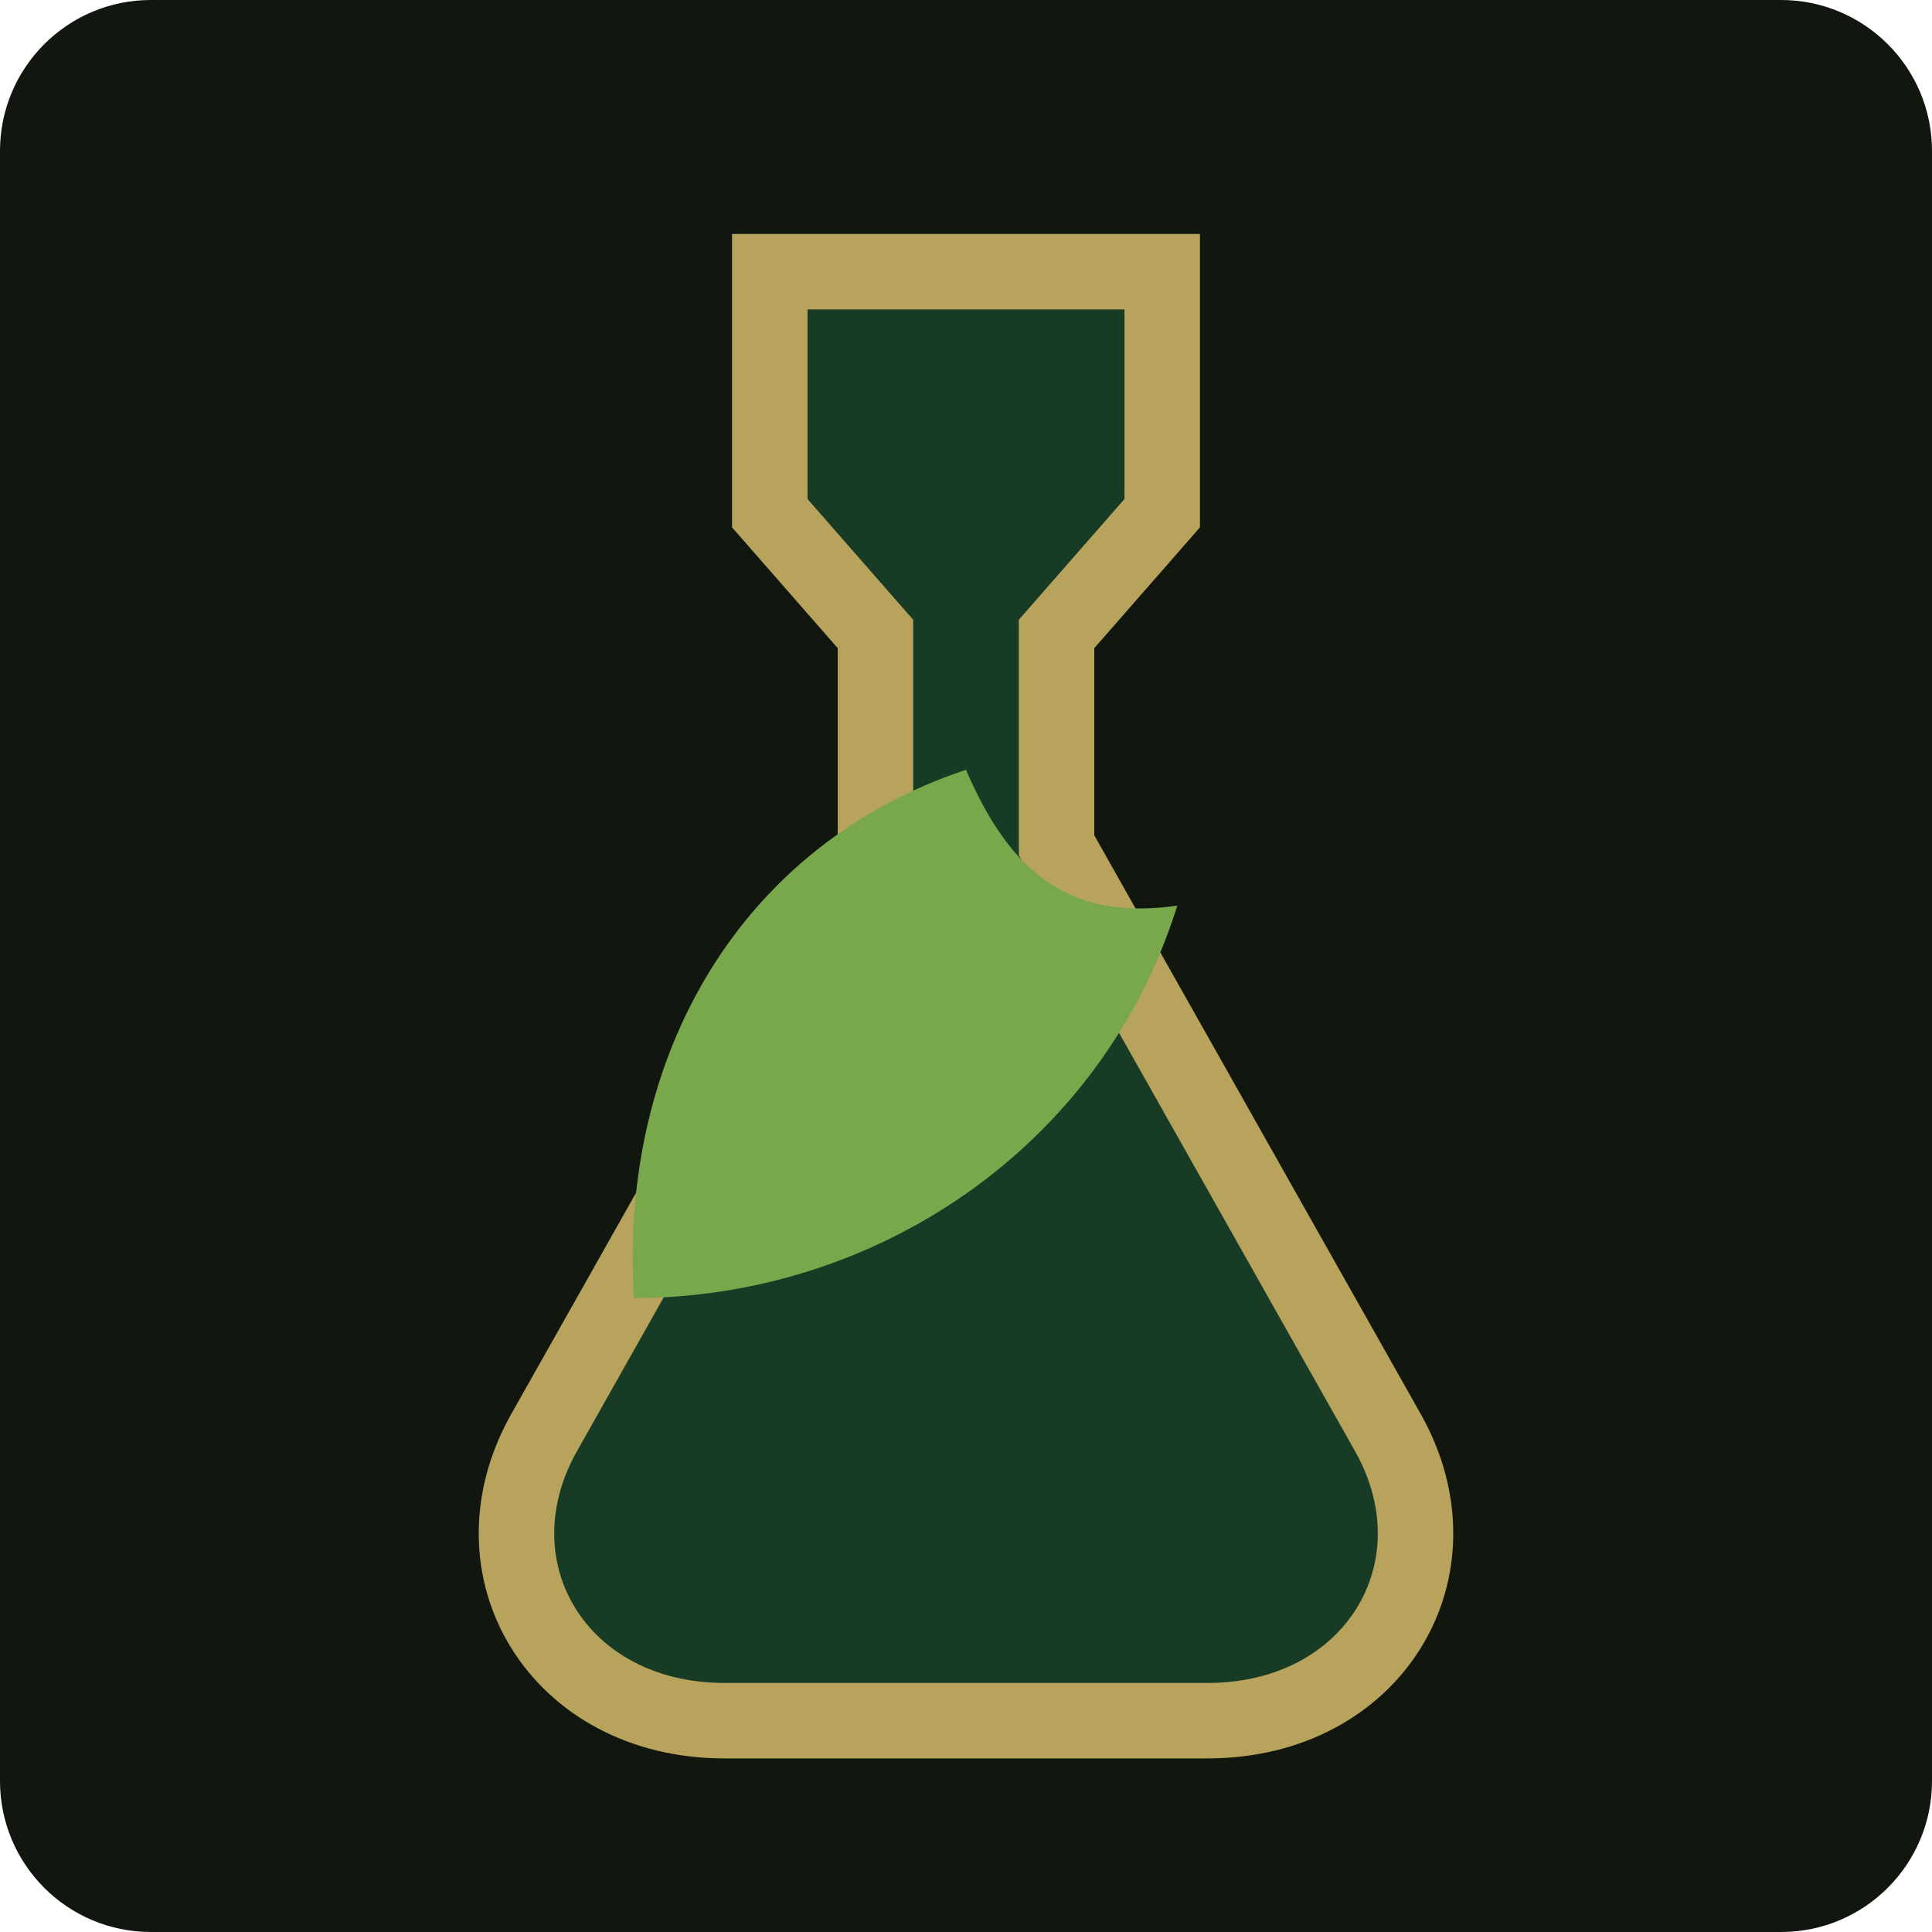
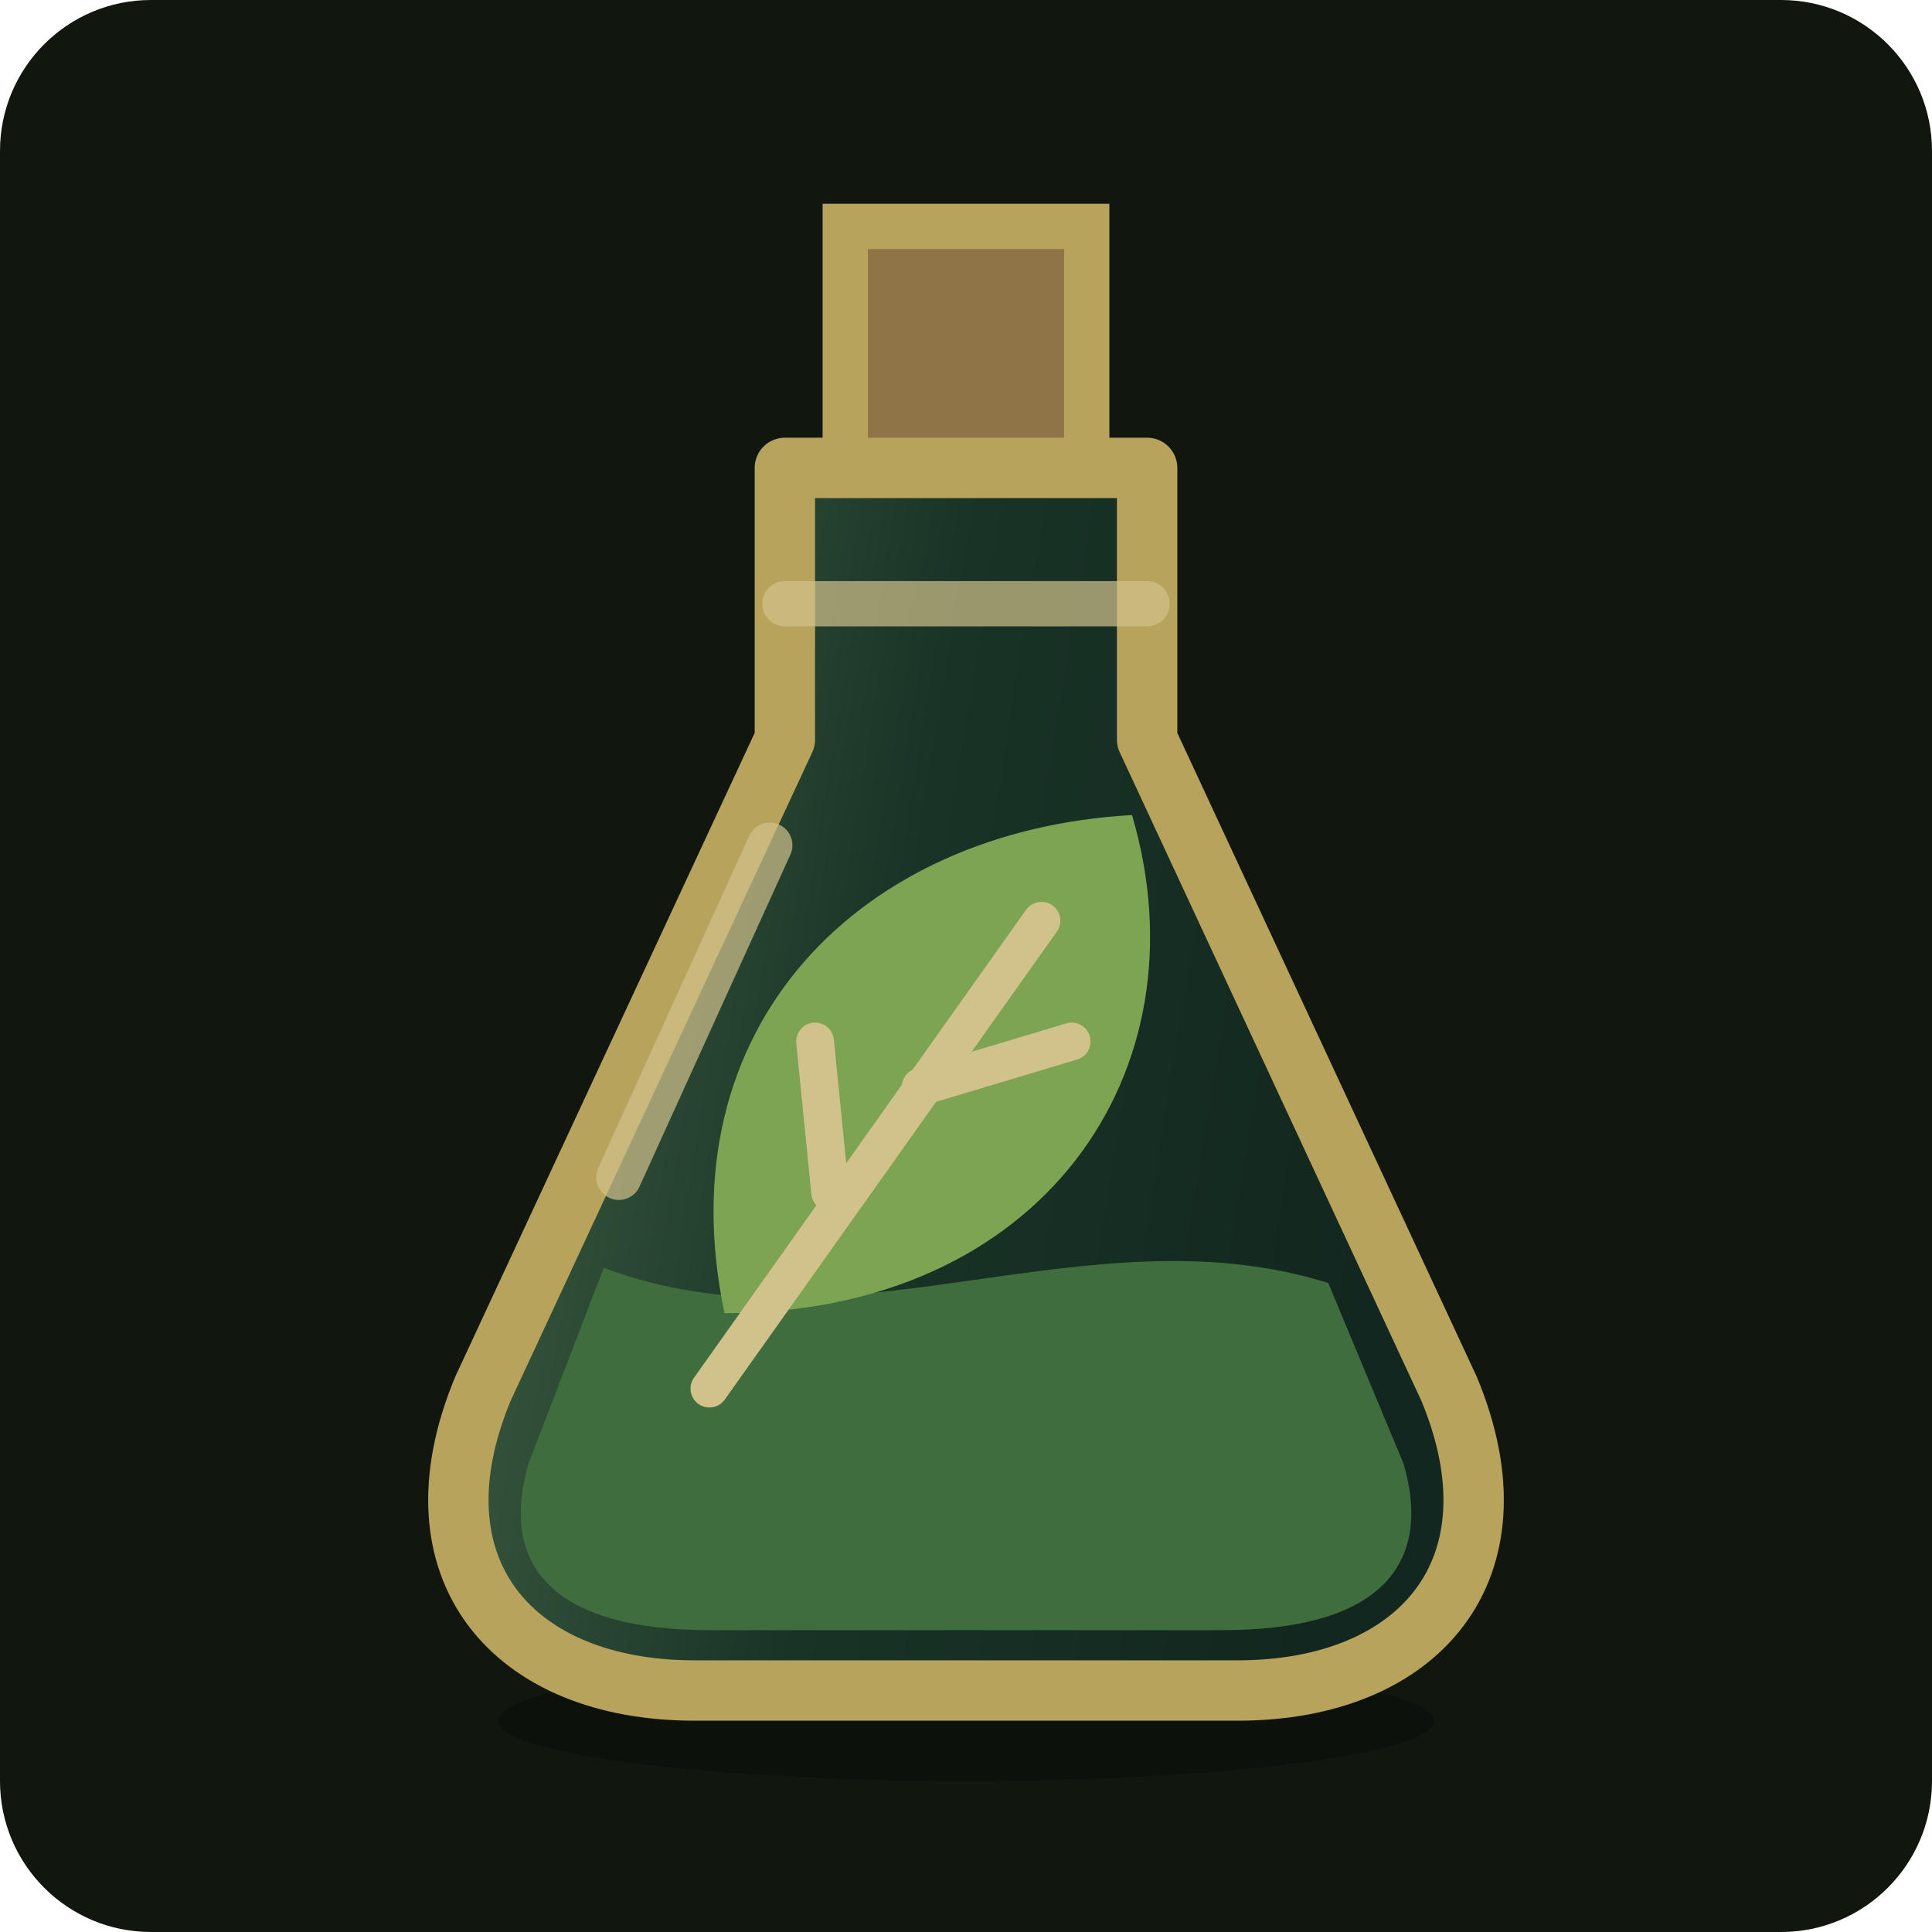
<svg xmlns="http://www.w3.org/2000/svg" width="128" height="128" viewBox="0 0 128 128">
  <rect width="128" height="128" rx="10" fill="#11170f" />
-   <path d="M51 18h26v16l-7 8v14l22 39c5 9-1 19-12 19H48c-11 0-17-10-12-19l22-39V42l-7-8Z" fill="#183b25" stroke="#b8a35c" stroke-width="5" />
-   <path d="M64 51c-15 5-23 19-22 35 16 0 31-10 36-26-7 1-11-2-14-9Z" fill="#78a84b" />
+   <defs>
+     <linearGradient id="glass" x2="1" y2=".2">
+       <stop stop-color="#416245" />
+       <stop offset=".5" stop-color="#193326" />
+       <stop offset="1" stop-color="#12271f" />
+     </linearGradient>
+   </defs>
+   <ellipse cx="64" cy="114" rx="31" ry="4" fill="#0c110c" />
+   <path d="M56 15h16v19H56Z" fill="#8e7447" stroke="#b8a35c" stroke-width="3" />
+   <path d="M52 31h24v18l20 43c5 12-2 20-14 20H46c-12 0-19-8-14-20l20-43Z" fill="url(#glass)" stroke="#b8a35c" stroke-width="4" stroke-linejoin="round" />
+   <path d="M40 84c16 6 32-4 48 1l5 12c2 7-2 11-12 11H47c-10 0-14-4-12-11Z" fill="#406d3d" />
+   <path d="M48 87c-4-19 9-32 27-33 5 17-6 33-27 33Z" fill="#7da453" />
+   <path d="m47 92 22-31m-14 18-1-10m7 3 10-3" fill="none" stroke="#d1c28b" stroke-width="2.5" stroke-linecap="round" />
+   <path d="M52 40h24M41 78l10-22" fill="none" stroke="#d1c28b" stroke-width="3" stroke-linecap="round" opacity=".7" />
</svg>
